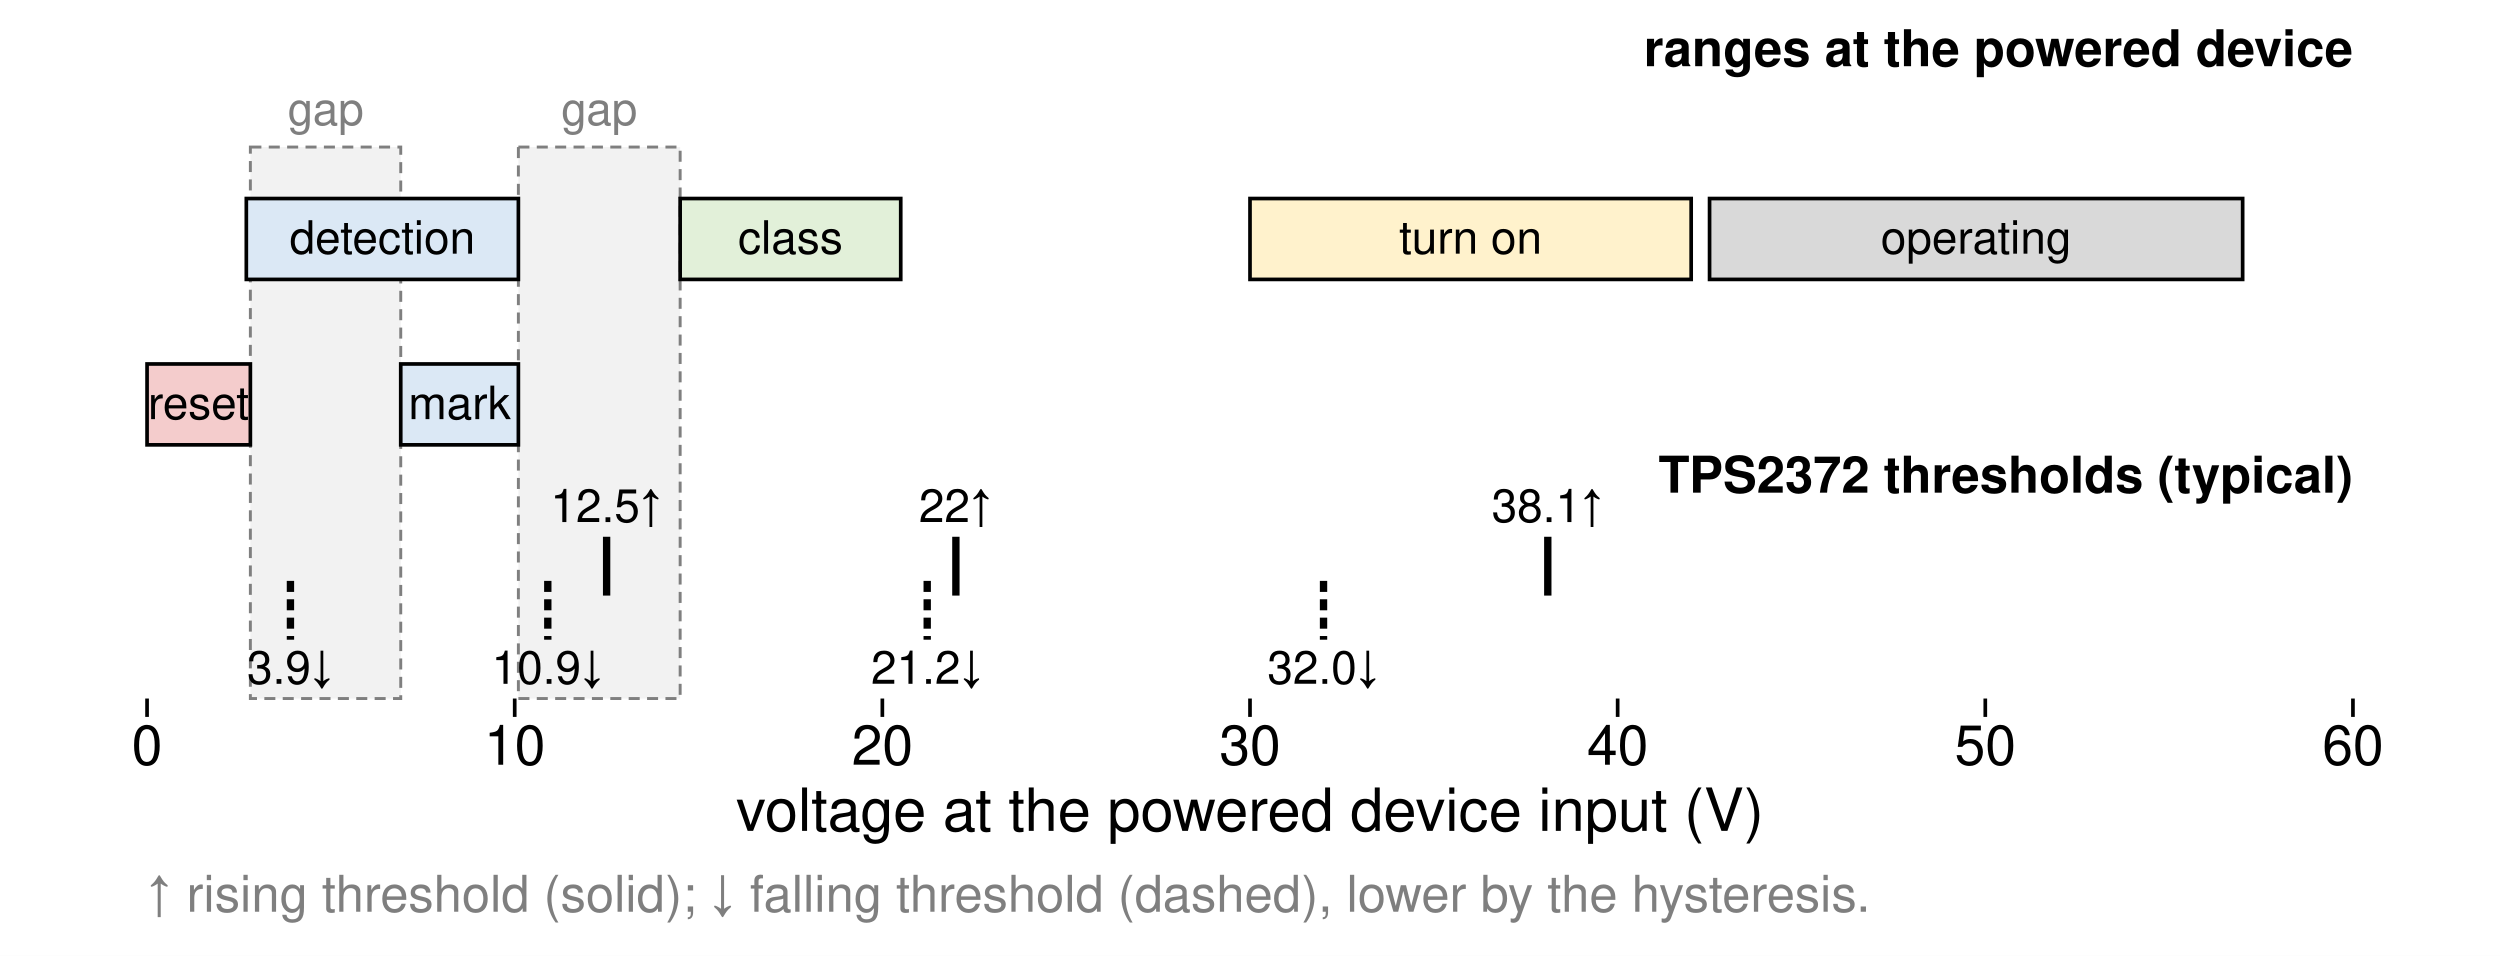
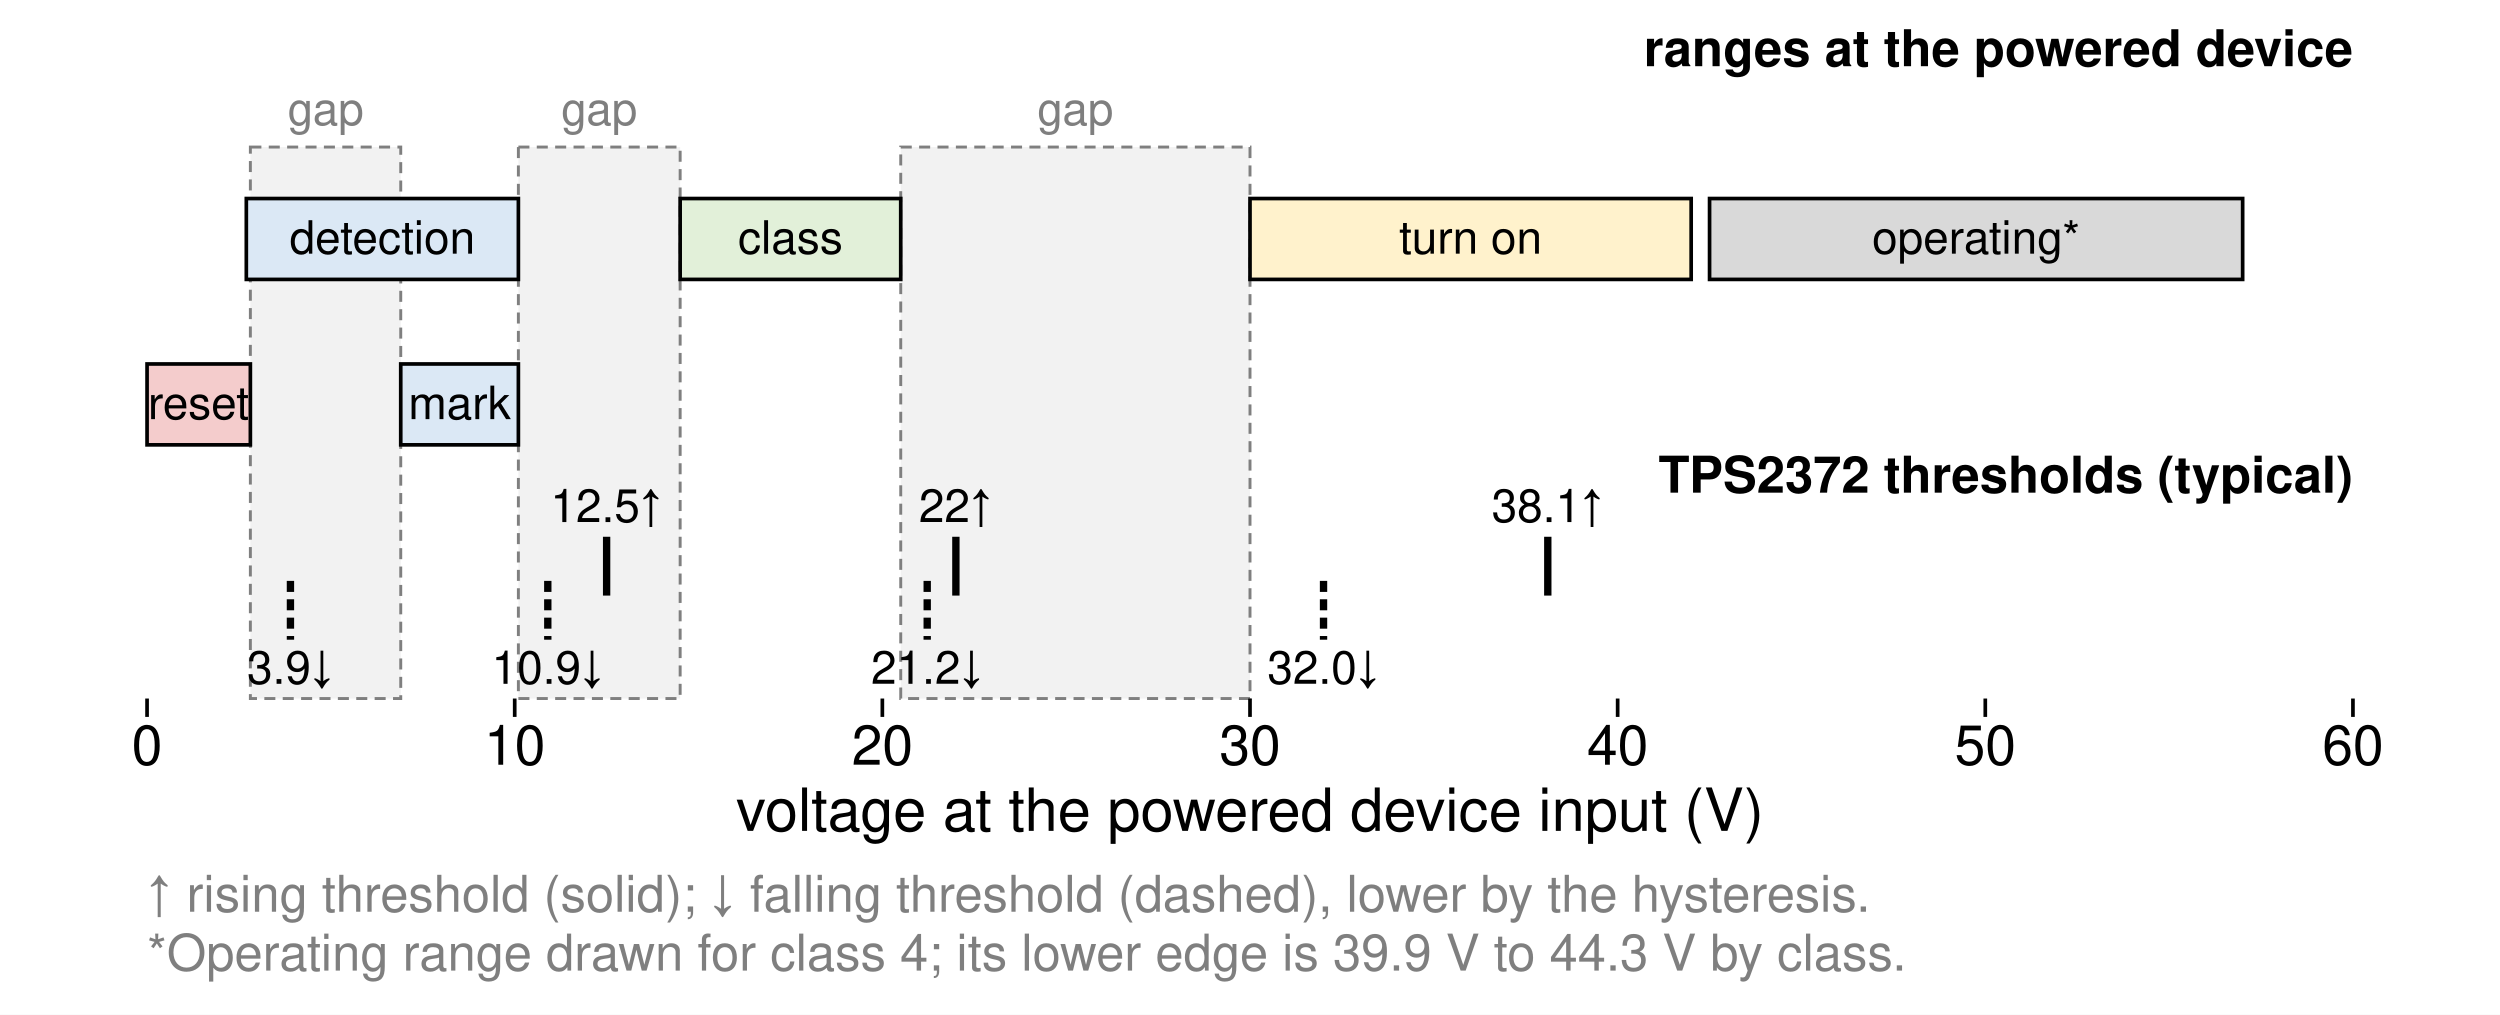
- <svg xmlns="http://www.w3.org/2000/svg" width="680" height="260" viewBox="0 0 680 260">
+ <svg xmlns="http://www.w3.org/2000/svg" width="680" height="276" viewBox="0 0 680 276">
  <defs>
    <marker id="arr" viewBox="0 0 10 10" refX="9" refY="5" markerWidth="7" markerHeight="7" orient="auto-start-reverse">
      <path d="M0,0 L10,5 L0,10 z" fill="#000000" />
    </marker>
  </defs>
-   <rect width="680" height="260" fill="#ffffff" />
+   <rect width="680" height="276" fill="#ffffff" />
  <rect x="68.1" y="40.0" width="40.9" height="150.0" rx="0" fill="#f2f2f2" stroke="#7f7f7f" stroke-width="0.8" stroke-dasharray="3,2" />
  <text x="88.6" y="34.0" font-family="Helvetica, Arial, sans-serif" font-size="12.5" text-anchor="middle" font-weight="normal" fill="#7f7f7f">gap</text>
  <rect x="141.0" y="40.0" width="44.0" height="150.0" rx="0" fill="#f2f2f2" stroke="#7f7f7f" stroke-width="0.8" stroke-dasharray="3,2" />
  <text x="163.0" y="34.0" font-family="Helvetica, Arial, sans-serif" font-size="12.5" text-anchor="middle" font-weight="normal" fill="#7f7f7f">gap</text>
+   <rect x="245.0" y="40.0" width="95.0" height="150.0" rx="0" fill="#f2f2f2" stroke="#7f7f7f" stroke-width="0.8" stroke-dasharray="3,2" />
+   <text x="292.5" y="34.0" font-family="Helvetica, Arial, sans-serif" font-size="12.5" text-anchor="middle" font-weight="normal" fill="#7f7f7f">gap</text>
  <text x="640.0" y="18.0" font-family="Helvetica, Arial, sans-serif" font-size="13.8" text-anchor="end" font-weight="bold" fill="#000000">ranges at the powered device</text>
  <rect x="67.0" y="54.0" width="74.0" height="22.0" rx="0" fill="#dbe8f5" stroke="#000000" stroke-width="1.0" />
  <text x="104.0" y="69.0" font-family="Helvetica, Arial, sans-serif" font-size="12.5" text-anchor="middle" font-weight="normal" fill="#000000">detection</text>
  <rect x="185.0" y="54.0" width="60.0" height="22.0" rx="0" fill="#e2f0d9" stroke="#000000" stroke-width="1.0" />
  <text x="215.0" y="69.0" font-family="Helvetica, Arial, sans-serif" font-size="12.5" text-anchor="middle" font-weight="normal" fill="#000000">class</text>
  <rect x="340.0" y="54.0" width="120.0" height="22.0" rx="0" fill="#fff2cc" stroke="#000000" stroke-width="1.0" />
  <text x="400.0" y="69.0" font-family="Helvetica, Arial, sans-serif" font-size="12.5" text-anchor="middle" font-weight="normal" fill="#000000">turn on</text>
  <rect x="465.0" y="54.0" width="145.0" height="22.0" rx="0" fill="#d9d9d9" stroke="#000000" stroke-width="1.0" />
-   <text x="537.5" y="69.0" font-family="Helvetica, Arial, sans-serif" font-size="12.5" text-anchor="middle" font-weight="normal" fill="#000000">operating</text>
+   <text x="537.5" y="69.0" font-family="Helvetica, Arial, sans-serif" font-size="12.5" text-anchor="middle" font-weight="normal" fill="#000000">operating*</text>
  <rect x="109.0" y="99.0" width="32.0" height="22.0" rx="0" fill="#dbe8f5" stroke="#000000" stroke-width="1.0" />
  <text x="125.0" y="114.0" font-family="Helvetica, Arial, sans-serif" font-size="12.5" text-anchor="middle" font-weight="normal" fill="#000000">mark</text>
  <rect x="40.0" y="99.0" width="28.1" height="22.0" rx="0" fill="#f4cccc" stroke="#000000" stroke-width="1.0" />
  <text x="54.0" y="114.0" font-family="Helvetica, Arial, sans-serif" font-size="12.5" text-anchor="middle" font-weight="normal" fill="#000000">reset</text>
  <text x="640.0" y="134.0" font-family="Helvetica, Arial, sans-serif" font-size="13.8" text-anchor="end" font-weight="bold" fill="#000000">TPS2372 thresholds (typical)</text>
  <line x1="165.0" y1="146.0" x2="165.0" y2="162.0" stroke="#000000" stroke-width="2.0" />
  <line x1="149.0" y1="158.0" x2="149.0" y2="174.0" stroke="#000000" stroke-width="2.0" stroke-dasharray="3,2" />
  <text x="165.0" y="142.0" font-family="Helvetica, Arial, sans-serif" font-size="12.5" text-anchor="middle" font-weight="normal" fill="#000000">12.5↑</text>
  <text x="149.0" y="186.0" font-family="Helvetica, Arial, sans-serif" font-size="12.5" text-anchor="middle" font-weight="normal" fill="#000000">10.9↓</text>
  <line x1="260.0" y1="146.0" x2="260.0" y2="162.0" stroke="#000000" stroke-width="2.0" />
  <line x1="252.2" y1="158.0" x2="252.2" y2="174.0" stroke="#000000" stroke-width="2.0" stroke-dasharray="3,2" />
  <text x="260.0" y="142.0" font-family="Helvetica, Arial, sans-serif" font-size="12.5" text-anchor="middle" font-weight="normal" fill="#000000">22↑</text>
  <text x="252.2" y="186.0" font-family="Helvetica, Arial, sans-serif" font-size="12.5" text-anchor="middle" font-weight="normal" fill="#000000">21.2↓</text>
  <line x1="421.0" y1="146.0" x2="421.0" y2="162.0" stroke="#000000" stroke-width="2.0" />
  <line x1="360.0" y1="158.0" x2="360.0" y2="174.0" stroke="#000000" stroke-width="2.0" stroke-dasharray="3,2" />
  <text x="421.0" y="142.0" font-family="Helvetica, Arial, sans-serif" font-size="12.5" text-anchor="middle" font-weight="normal" fill="#000000">38.1↑</text>
  <text x="360.0" y="186.0" font-family="Helvetica, Arial, sans-serif" font-size="12.5" text-anchor="middle" font-weight="normal" fill="#000000">32.0↓</text>
  <line x1="79.0" y1="158.0" x2="79.0" y2="174.0" stroke="#000000" stroke-width="2.0" stroke-dasharray="3,2" />
  <text x="79.0" y="186.0" font-family="Helvetica, Arial, sans-serif" font-size="12.5" text-anchor="middle" font-weight="normal" fill="#000000">3.9↓</text>
  <line x1="40.0" y1="190.0" x2="40.0" y2="195.0" stroke="#000000" stroke-width="1.0" />
  <text x="40.0" y="208.0" font-family="Helvetica, Arial, sans-serif" font-size="15.0" text-anchor="middle" font-weight="normal" fill="#000000">0</text>
  <line x1="140.0" y1="190.0" x2="140.0" y2="195.0" stroke="#000000" stroke-width="1.0" />
  <text x="140.0" y="208.0" font-family="Helvetica, Arial, sans-serif" font-size="15.0" text-anchor="middle" font-weight="normal" fill="#000000">10</text>
  <line x1="240.0" y1="190.0" x2="240.0" y2="195.0" stroke="#000000" stroke-width="1.0" />
  <text x="240.0" y="208.0" font-family="Helvetica, Arial, sans-serif" font-size="15.0" text-anchor="middle" font-weight="normal" fill="#000000">20</text>
  <line x1="340.0" y1="190.0" x2="340.0" y2="195.0" stroke="#000000" stroke-width="1.0" />
  <text x="340.0" y="208.0" font-family="Helvetica, Arial, sans-serif" font-size="15.0" text-anchor="middle" font-weight="normal" fill="#000000">30</text>
  <line x1="440.0" y1="190.0" x2="440.0" y2="195.0" stroke="#000000" stroke-width="1.0" />
  <text x="440.0" y="208.0" font-family="Helvetica, Arial, sans-serif" font-size="15.0" text-anchor="middle" font-weight="normal" fill="#000000">40</text>
  <line x1="540.0" y1="190.0" x2="540.0" y2="195.0" stroke="#000000" stroke-width="1.0" />
  <text x="540.0" y="208.0" font-family="Helvetica, Arial, sans-serif" font-size="15.0" text-anchor="middle" font-weight="normal" fill="#000000">50</text>
  <line x1="640.0" y1="190.0" x2="640.0" y2="195.0" stroke="#000000" stroke-width="1.0" />
  <text x="640.0" y="208.0" font-family="Helvetica, Arial, sans-serif" font-size="15.0" text-anchor="middle" font-weight="normal" fill="#000000">60</text>
  <text x="340.0" y="226.0" font-family="Helvetica, Arial, sans-serif" font-size="16.2" text-anchor="middle" font-weight="normal" fill="#000000">voltage at the powered device input (V)</text>
  <text x="40.0" y="248.0" font-family="Helvetica, Arial, sans-serif" font-size="13.8" text-anchor="start" font-weight="normal" fill="#7f7f7f">↑ rising threshold (solid); ↓ falling threshold (dashed), lower by the hysteresis.</text>
+   <text x="40.0" y="264.0" font-family="Helvetica, Arial, sans-serif" font-size="13.8" text-anchor="start" font-weight="normal" fill="#7f7f7f">*Operating range drawn for class 4; its lower edge is 39.9 V to 44.3 V by class.</text>
</svg>
